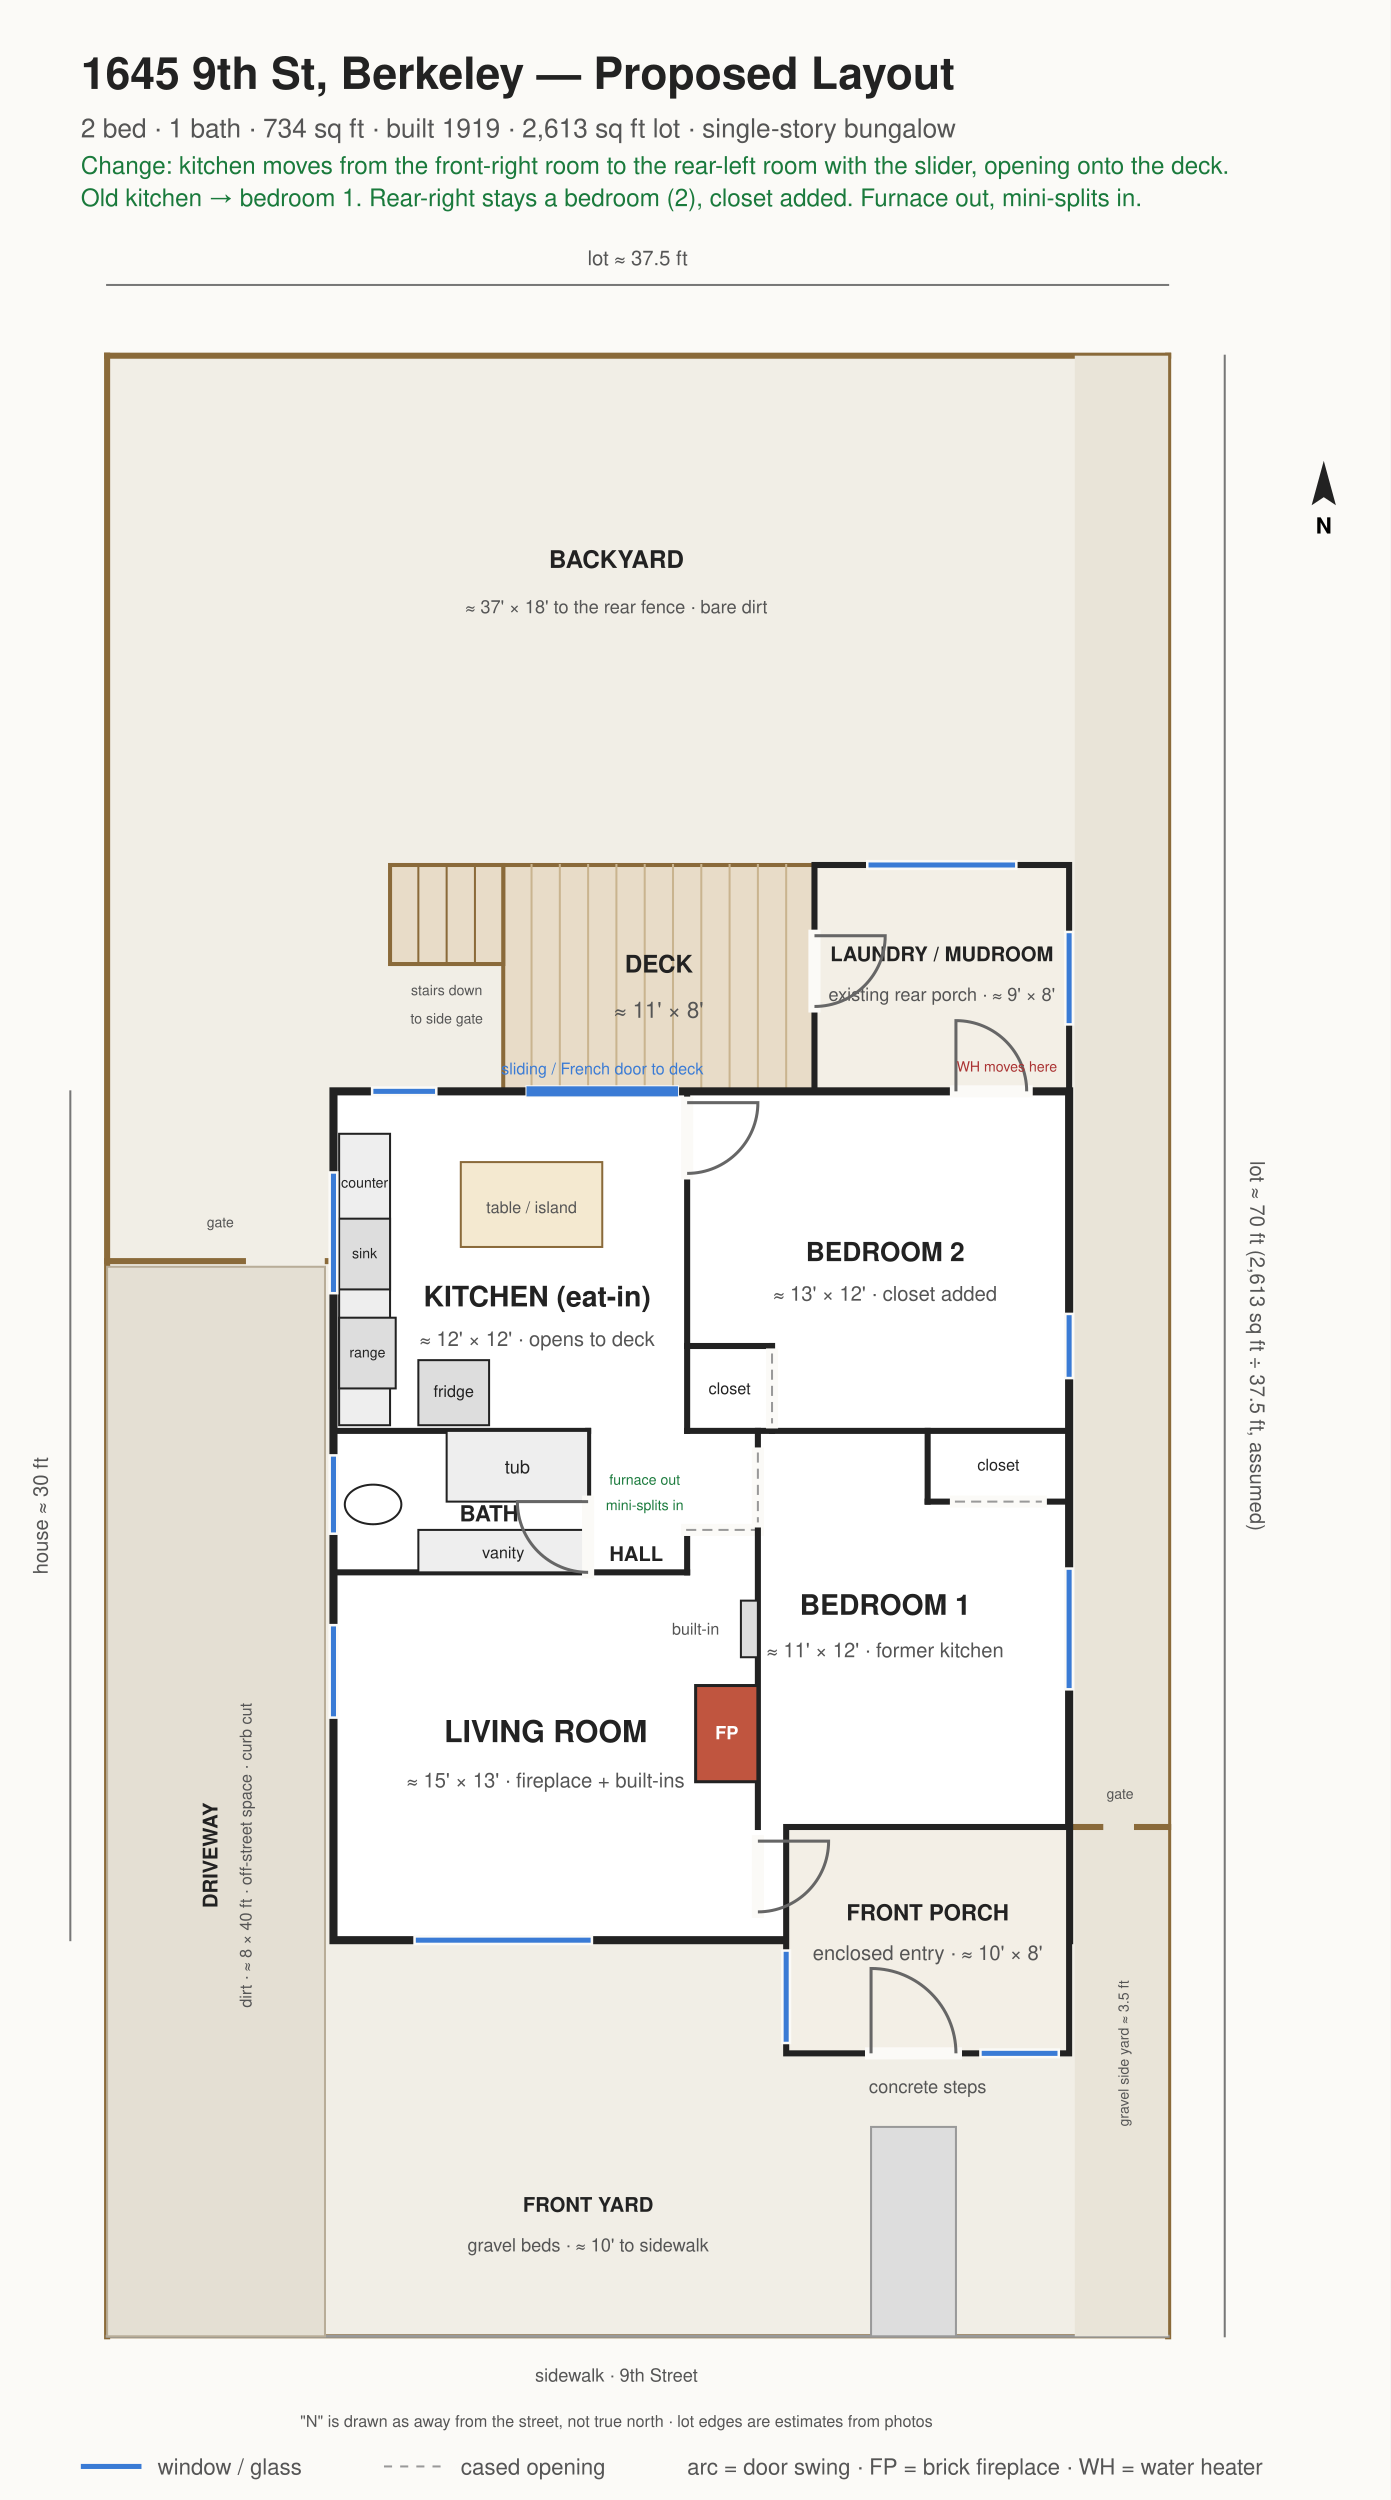
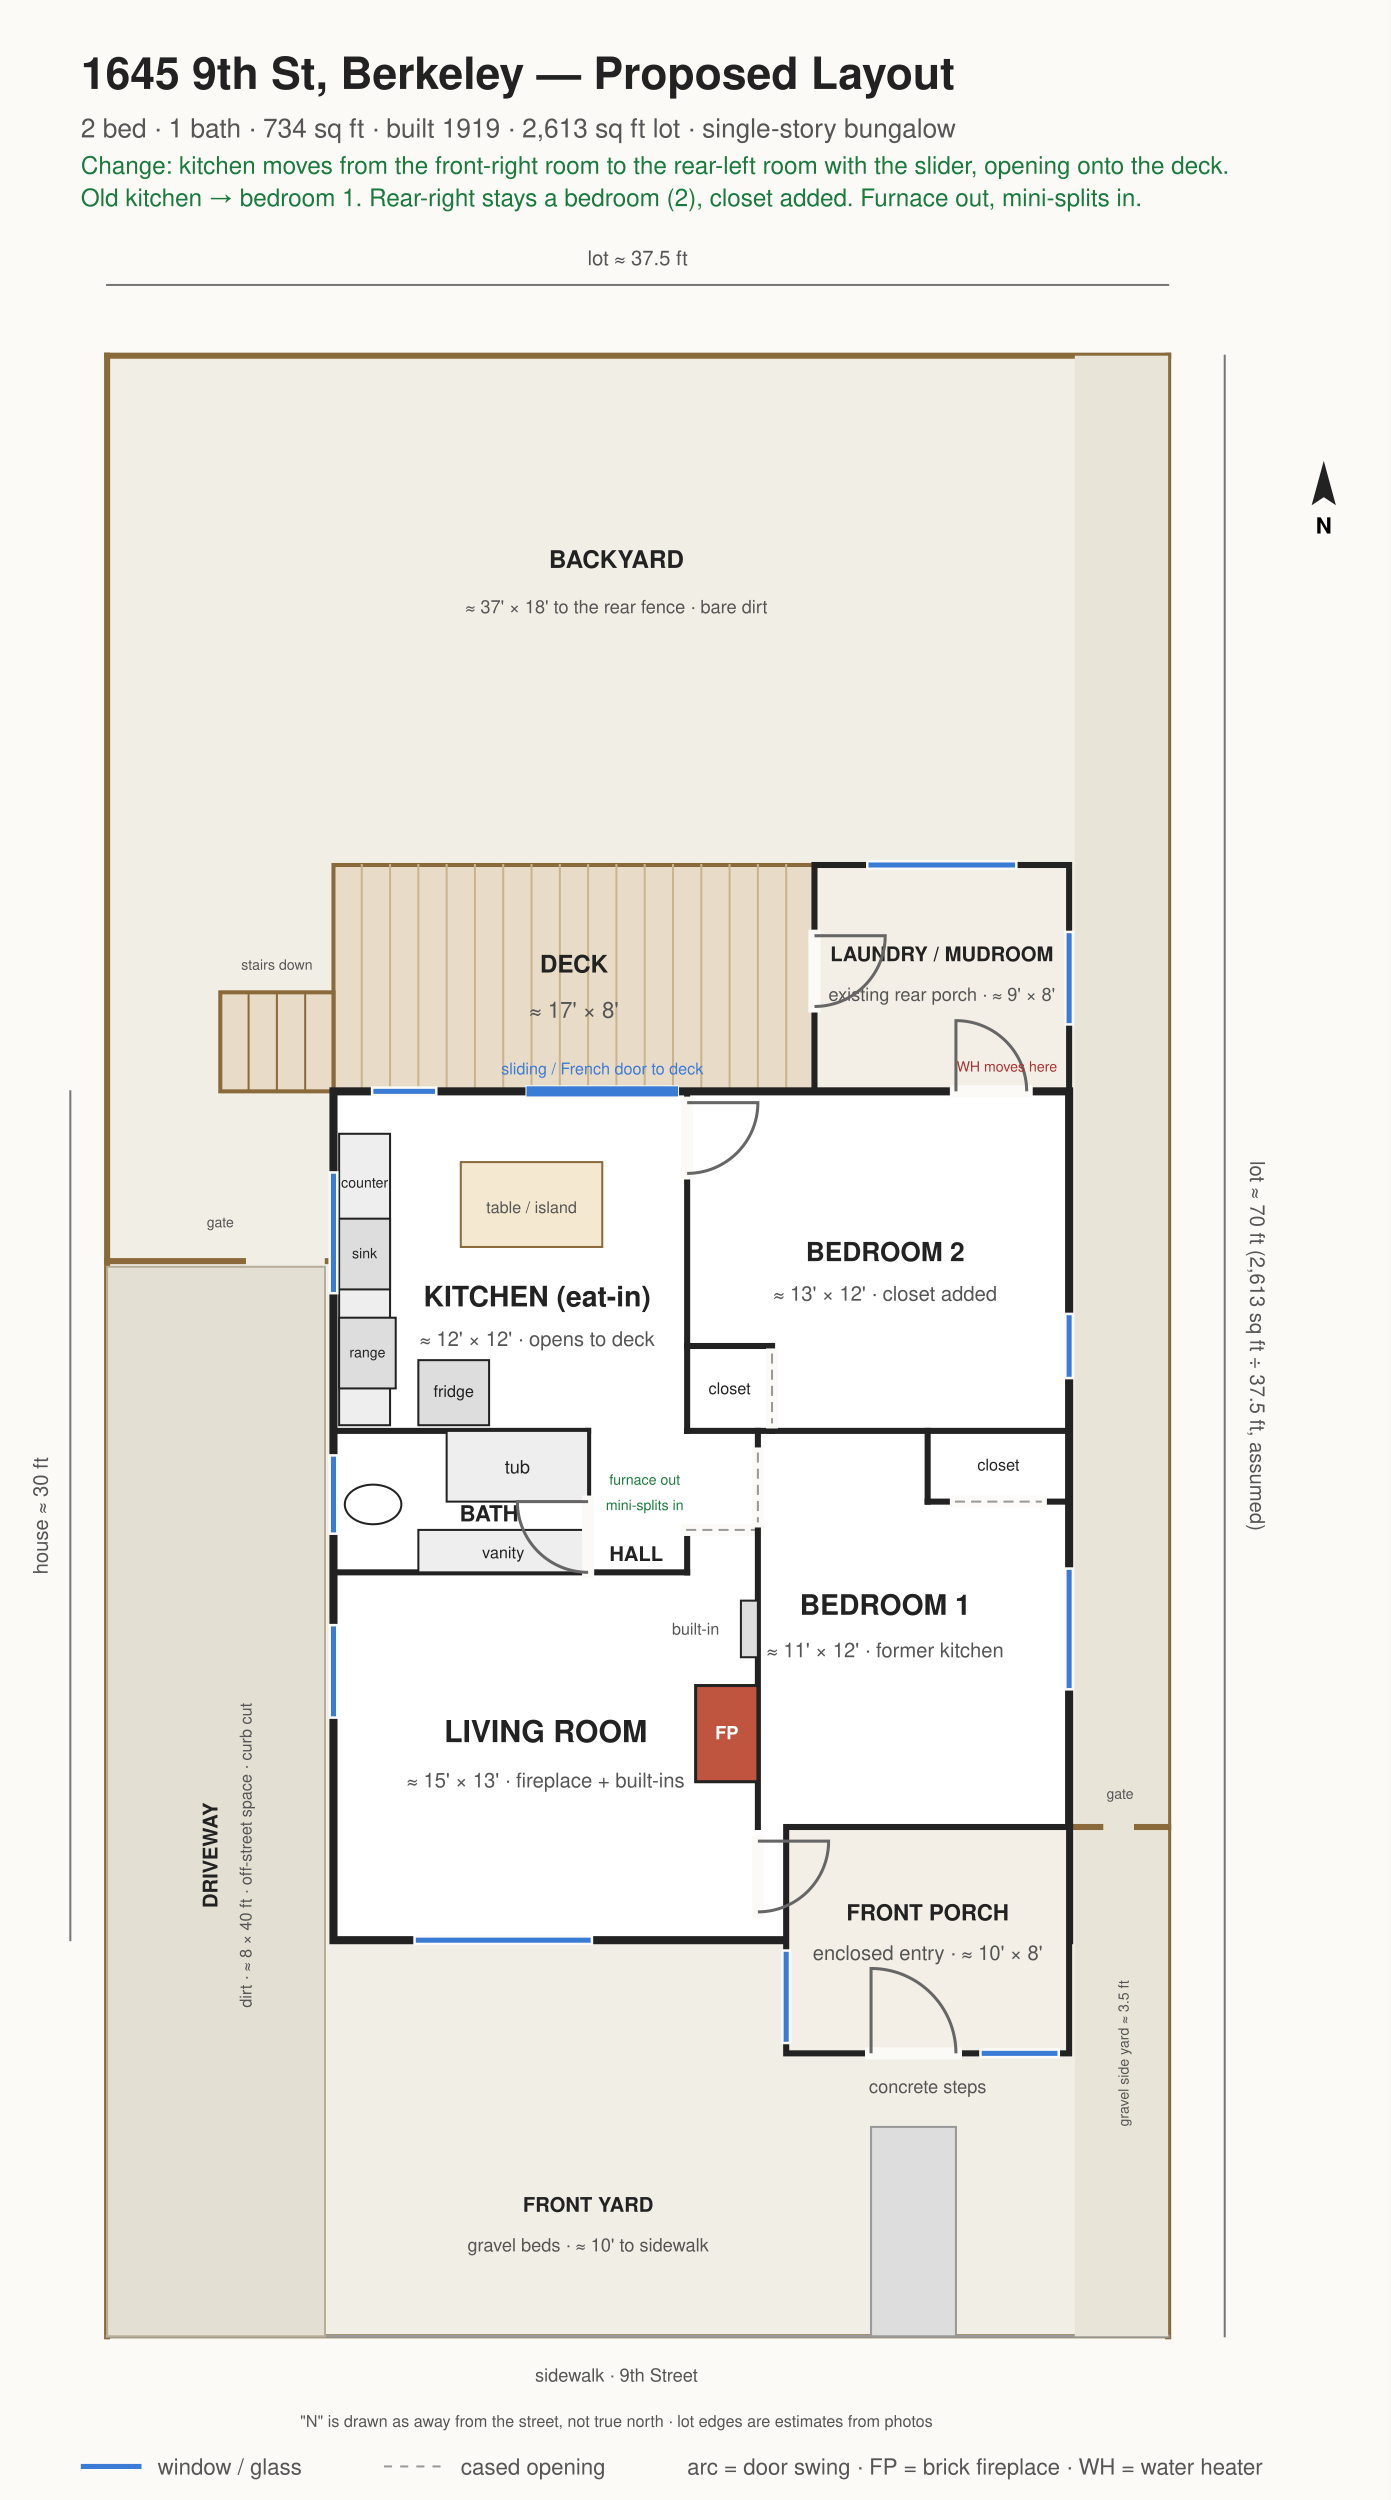
<svg xmlns="http://www.w3.org/2000/svg" width="688" height="1237" viewBox="0 0 688 1237" font-family="Helvetica, Arial, sans-serif">
  <rect width="688" height="1237" fill="#fbfaf7" />
  <text x="40" y="44" font-size="22" font-weight="bold" fill="#222">1645 9th St, Berkeley — Proposed Layout</text>
  <text x="40" y="68" font-size="13" fill="#555">2 bed · 1 bath · 734 sq ft · built 1919 · 2,613 sq ft lot · single-story bungalow</text>
  <text x="40" y="86" font-size="12" fill="#1a7a3c">Change: kitchen moves from the front-right room to the rear-left room with the slider, opening onto the deck.</text>
  <text x="40" y="102" font-size="12" fill="#1a7a3c">Old kitchen → bedroom 1. Rear-right stays a bedroom (2), closet added. Furnace out, mini-splits in.</text>
  <rect x="53" y="176" width="525.0" height="980" fill="#f1eee6" stroke="#8a6a3a" stroke-width="2" />
  <line x1="53" y1="176" x2="578.0" y2="176" stroke="#8a6a3a" stroke-width="3" stroke-linecap="square" />
  <line x1="53" y1="176" x2="53" y2="1156" stroke="#8a6a3a" stroke-width="3" stroke-linecap="square" />
  <line x1="578.0" y1="176" x2="578.0" y2="1156" stroke="#8a6a3a" stroke-width="3" stroke-linecap="square" />
  <line x1="53" y1="1156" x2="578.0" y2="1156" stroke="#999" stroke-width="1.5" stroke-linecap="square" />
  <rect x="531.8" y="176" width="46.2" height="980" fill="#e9e4d8" stroke="none" stroke-width="0" />
  <line x1="529" y1="904" x2="544.4" y2="904" stroke="#8a6a3a" stroke-width="3" stroke-linecap="square" />
  <line x1="562.6" y1="904" x2="578.0" y2="904" stroke="#8a6a3a" stroke-width="3" stroke-linecap="square" />
  <text x="554.2" y="890" font-size="7" text-anchor="middle" fill="#555" font-weight="normal">gate</text>
  <text transform="translate(558.4,1016) rotate(-90)" font-size="7" text-anchor="middle" fill="#555">gravel side yard ≈ 3.5 ft</text>
  <line x1="53" y1="624" x2="120.2" y2="624" stroke="#8a6a3a" stroke-width="3" stroke-linecap="square" />
  <line x1="162.2" y1="624" x2="165" y2="624" stroke="#8a6a3a" stroke-width="3" stroke-linecap="square" />
  <text x="109" y="607.2" font-size="7" text-anchor="middle" fill="#555" font-weight="normal">gate</text>
  <text x="305" y="281.0" font-size="12" text-anchor="middle" fill="#222" font-weight="bold">BACKYARD</text>
  <text x="305" y="303.4" font-size="9" text-anchor="middle" fill="#555" font-weight="normal">≈ 37' × 18' to the rear fence · bare dirt</text>
  <rect x="53" y="626.8" width="107.8" height="529.2" fill="#e4dfd3" stroke="#b8ad98" stroke-width="1" />
  <text transform="translate(107.6,918) rotate(-90)" font-size="10" font-weight="bold" text-anchor="middle" fill="#222">DRIVEWAY</text>
  <text transform="translate(124.4,918) rotate(-90)" font-size="8" text-anchor="middle" fill="#555">dirt · ≈ 8 × 40 ft · off-street space · curb cut</text>
  <text x="291" y="1094.4" font-size="10" text-anchor="middle" fill="#222" font-weight="bold">FRONT YARD</text>
  <text x="291" y="1114" font-size="9" text-anchor="middle" fill="#555" font-weight="normal">gravel beds · ≈ 10' to sidewalk</text>
  <rect x="431" y="1052.4" width="42" height="103.6" fill="#ddd" stroke="#999" stroke-width="1" />
  <text x="305" y="1178.4" font-size="9" text-anchor="middle" fill="#555" font-weight="normal">sidewalk · 9th Street</text>
-   <rect x="249" y="428" width="154" height="112" fill="#e8dcc8" stroke="#8a6a3a" stroke-width="2" />
+   <rect x="165" y="428" width="238" height="112" fill="#e8dcc8" stroke="#8a6a3a" stroke-width="2" />
+   <line x1="179" y1="428" x2="179" y2="540" stroke="#c9b48f" stroke-width="1" stroke-linecap="square" />
+   <line x1="193" y1="428" x2="193" y2="540" stroke="#c9b48f" stroke-width="1" stroke-linecap="square" />
+   <line x1="207" y1="428" x2="207" y2="540" stroke="#c9b48f" stroke-width="1" stroke-linecap="square" />
+   <line x1="221" y1="428" x2="221" y2="540" stroke="#c9b48f" stroke-width="1" stroke-linecap="square" />
+   <line x1="235" y1="428" x2="235" y2="540" stroke="#c9b48f" stroke-width="1" stroke-linecap="square" />
+   <line x1="249" y1="428" x2="249" y2="540" stroke="#c9b48f" stroke-width="1" stroke-linecap="square" />
  <line x1="263" y1="428" x2="263" y2="540" stroke="#c9b48f" stroke-width="1" stroke-linecap="square" />
  <line x1="277" y1="428" x2="277" y2="540" stroke="#c9b48f" stroke-width="1" stroke-linecap="square" />
  <line x1="291" y1="428" x2="291" y2="540" stroke="#c9b48f" stroke-width="1" stroke-linecap="square" />
  <line x1="305" y1="428" x2="305" y2="540" stroke="#c9b48f" stroke-width="1" stroke-linecap="square" />
  <line x1="319" y1="428" x2="319" y2="540" stroke="#c9b48f" stroke-width="1" stroke-linecap="square" />
  <line x1="333" y1="428" x2="333" y2="540" stroke="#c9b48f" stroke-width="1" stroke-linecap="square" />
  <line x1="347" y1="428" x2="347" y2="540" stroke="#c9b48f" stroke-width="1" stroke-linecap="square" />
  <line x1="361" y1="428" x2="361" y2="540" stroke="#c9b48f" stroke-width="1" stroke-linecap="square" />
  <line x1="375" y1="428" x2="375" y2="540" stroke="#c9b48f" stroke-width="1" stroke-linecap="square" />
  <line x1="389" y1="428" x2="389" y2="540" stroke="#c9b48f" stroke-width="1" stroke-linecap="square" />
-   <text x="326.0" y="481.2" font-size="12" text-anchor="middle" fill="#222" font-weight="bold">DECK</text>
-   <text x="326.0" y="503.6" font-size="11" text-anchor="middle" fill="#555" font-weight="normal">≈ 11' × 8'</text>
-   <rect x="193" y="428" width="56" height="49.0" fill="#e8dcc8" stroke="#8a6a3a" stroke-width="2" />
-   <line x1="207" y1="428" x2="207" y2="477.0" stroke="#8a6a3a" stroke-width="1" stroke-linecap="square" />
-   <line x1="221" y1="428" x2="221" y2="477.0" stroke="#8a6a3a" stroke-width="1" stroke-linecap="square" />
-   <line x1="235" y1="428" x2="235" y2="477.0" stroke="#8a6a3a" stroke-width="1" stroke-linecap="square" />
-   <text x="221" y="492.4" font-size="7" text-anchor="middle" fill="#555" font-weight="normal">stairs down</text>
-   <text x="221" y="506.4" font-size="7" text-anchor="middle" fill="#555" font-weight="normal">to side gate</text>
+   <text x="284.0" y="481.2" font-size="12" text-anchor="middle" fill="#222" font-weight="bold">DECK</text>
+   <text x="284.0" y="503.6" font-size="11" text-anchor="middle" fill="#555" font-weight="normal">≈ 17' × 8'</text>
+   <rect x="109" y="491.0" width="56" height="49.0" fill="#e8dcc8" stroke="#8a6a3a" stroke-width="2" />
+   <line x1="151" y1="491.0" x2="151" y2="540" stroke="#8a6a3a" stroke-width="1" stroke-linecap="square" />
+   <line x1="137" y1="491.0" x2="137" y2="540" stroke="#8a6a3a" stroke-width="1" stroke-linecap="square" />
+   <line x1="123" y1="491.0" x2="123" y2="540" stroke="#8a6a3a" stroke-width="1" stroke-linecap="square" />
+   <text x="137" y="479.8" font-size="7" text-anchor="middle" fill="#555" font-weight="normal">stairs down</text>
  <rect x="403" y="428" width="126" height="112" fill="#f3efe6" stroke="#222" stroke-width="3" />
  <text x="466.0" y="475.6" font-size="10" text-anchor="middle" fill="#222" font-weight="bold">LAUNDRY / MUDROOM</text>
  <text x="466.0" y="495.2" font-size="9" text-anchor="middle" fill="#555" font-weight="normal">existing rear porch · ≈ 9' × 8'</text>
  <line x1="431" y1="428" x2="501" y2="428" stroke="#fbfaf7" stroke-width="5" stroke-linecap="square" />
  <line x1="431" y1="428" x2="501" y2="428" stroke="#3a7bd5" stroke-width="2.5" stroke-linecap="square" />
  <line x1="403" y1="463.0" x2="403" y2="498.0" stroke="#fbfaf7" stroke-width="6" stroke-linecap="square" />
  <path d="M403,463.0 L438.0,463.0 A35.0,35.0 0 0 1 403,498.0" fill="none" stroke="#666" stroke-width="1.5" />
  <line x1="529" y1="463.0" x2="529" y2="505.0" stroke="#fbfaf7" stroke-width="5" stroke-linecap="square" />
  <line x1="529" y1="463.0" x2="529" y2="505.0" stroke="#3a7bd5" stroke-width="2.5" stroke-linecap="square" />
  <rect x="165" y="540" width="364" height="420" fill="#fff" stroke="#222" stroke-width="4" />
  <rect x="389" y="904" width="140" height="112" fill="#f3efe6" stroke="#222" stroke-width="3" />
  <text x="459" y="950.2" font-size="11" text-anchor="middle" fill="#222" font-weight="bold">FRONT PORCH</text>
  <text x="459" y="969.8" font-size="10" text-anchor="middle" fill="#555" font-weight="normal">enclosed entry · ≈ 10' × 8'</text>
  <line x1="431" y1="1016" x2="473" y2="1016" stroke="#fbfaf7" stroke-width="6" stroke-linecap="square" />
  <path d="M431,1016 L431,974 A42,42 0 0 1 473,1016" fill="none" stroke="#666" stroke-width="1.5" />
  <line x1="389" y1="967.0" x2="389" y2="1009.0" stroke="#fbfaf7" stroke-width="5" stroke-linecap="square" />
  <line x1="389" y1="967.0" x2="389" y2="1009.0" stroke="#3a7bd5" stroke-width="2.5" stroke-linecap="square" />
  <line x1="487" y1="1016" x2="522.0" y2="1016" stroke="#fbfaf7" stroke-width="5" stroke-linecap="square" />
  <line x1="487" y1="1016" x2="522.0" y2="1016" stroke="#3a7bd5" stroke-width="2.5" stroke-linecap="square" />
  <text x="459" y="1035.6" font-size="9" text-anchor="middle" fill="#555" font-weight="normal">concrete steps</text>
  <line x1="340.0" y1="540" x2="340.0" y2="708" stroke="#222" stroke-width="3" stroke-linecap="square" />
  <line x1="340.0" y1="708" x2="529" y2="708" stroke="#222" stroke-width="3" stroke-linecap="square" />
  <line x1="165" y1="708" x2="291" y2="708" stroke="#222" stroke-width="3" stroke-linecap="square" />
  <line x1="165" y1="778" x2="340.0" y2="778" stroke="#222" stroke-width="3" stroke-linecap="square" />
  <line x1="291" y1="708" x2="291" y2="778" stroke="#222" stroke-width="3" stroke-linecap="square" />
  <line x1="340.0" y1="757.0" x2="340.0" y2="778" stroke="#222" stroke-width="3" stroke-linecap="square" />
  <line x1="340.0" y1="757.0" x2="375" y2="757.0" stroke="#fbfaf7" stroke-width="6" stroke-linecap="square" />
  <line x1="340.0" y1="757.0" x2="375" y2="757.0" stroke="#999" stroke-width="1" stroke-linecap="square" stroke-dasharray="4,4" />
  <line x1="375" y1="708" x2="375" y2="904" stroke="#222" stroke-width="3" stroke-linecap="square" />
  <line x1="375" y1="719.2" x2="375" y2="752.8" stroke="#fbfaf7" stroke-width="6" stroke-linecap="square" />
  <line x1="375" y1="719.2" x2="375" y2="752.8" stroke="#999" stroke-width="1" stroke-linecap="square" stroke-dasharray="4,4" />
  <line x1="459" y1="708" x2="459" y2="743.0" stroke="#222" stroke-width="3" stroke-linecap="square" />
  <line x1="459" y1="743.0" x2="529" y2="743.0" stroke="#222" stroke-width="3" stroke-linecap="square" />
  <rect x="344.2" y="834" width="30.8" height="47.6" fill="#c0553f" stroke="#222" stroke-width="1.5" />
  <text x="359.6" y="860.6" font-size="9" text-anchor="middle" fill="#fff" font-weight="bold">FP</text>
  <rect x="366.6" y="792" width="8.4" height="28" fill="#ddd" stroke="#222" stroke-width="1" />
  <text x="344.2" y="808.8" font-size="8" text-anchor="middle" fill="#555" font-weight="normal">built-in</text>
  <rect x="221" y="708" width="70" height="35.0" fill="#eee" stroke="#222" stroke-width="1" />
  <text x="256.0" y="729.0" font-size="9" text-anchor="middle" fill="#222" font-weight="normal">tub</text>
  <rect x="207" y="757.0" width="84" height="21.0" fill="#eee" stroke="#222" stroke-width="1" />
  <text x="249" y="771.0" font-size="8" text-anchor="middle" fill="#222" font-weight="normal">vanity</text>
  <ellipse cx="184.6" cy="744.4" rx="14" ry="9.8" fill="#fff" stroke="#222" stroke-width="1" />
  <text x="319" y="734.6" font-size="7" text-anchor="middle" fill="#1a7a3c" font-weight="normal">furnace out</text>
  <text x="319" y="747.2" font-size="7" text-anchor="middle" fill="#1a7a3c" font-weight="normal">mini-splits in</text>
  <text x="242.0" y="752.8" font-size="11" text-anchor="middle" fill="#222" font-weight="bold">BATH</text>
  <text x="314.8" y="772.4" font-size="10" text-anchor="middle" fill="#222" font-weight="bold">HALL</text>
  <line x1="263" y1="540" x2="333" y2="540" stroke="#fbfaf7" stroke-width="6" stroke-linecap="square" />
  <line x1="263" y1="540" x2="333" y2="540" stroke="#3a7bd5" stroke-width="5" stroke-linecap="square" />
  <text x="298.0" y="531.6" font-size="8" text-anchor="middle" fill="#3a7bd5" font-weight="normal">sliding / French door to deck</text>
  <line x1="186.0" y1="540" x2="214.0" y2="540" stroke="#fbfaf7" stroke-width="5" stroke-linecap="square" />
  <line x1="186.0" y1="540" x2="214.0" y2="540" stroke="#3a7bd5" stroke-width="2.5" stroke-linecap="square" />
  <rect x="167.8" y="561.0" width="25.2" height="144.2" fill="#eee" stroke="#222" stroke-width="1" />
  <text x="180.4" y="587.6" font-size="7" text-anchor="middle" fill="#222" font-weight="normal">counter</text>
  <rect x="167.8" y="603.0" width="25.2" height="35.0" fill="#ddd" stroke="#222" stroke-width="1" />
  <text x="180.4" y="622.6" font-size="7" text-anchor="middle" fill="#222" font-weight="normal">sink</text>
  <rect x="167.8" y="652" width="28.0" height="35.0" fill="#ddd" stroke="#222" stroke-width="1" />
  <text x="181.8" y="671.6" font-size="7" text-anchor="middle" fill="#222" font-weight="normal">range</text>
  <rect x="207" y="673.0" width="35.0" height="32.2" fill="#ddd" stroke="#222" stroke-width="1" />
  <text x="224.5" y="691.2" font-size="8" text-anchor="middle" fill="#222" font-weight="normal">fridge</text>
  <rect x="228.0" y="575.0" width="70.0" height="42.0" fill="#f4e9d0" stroke="#8a6a3a" stroke-width="1" />
  <text x="263" y="600.2" font-size="8" text-anchor="middle" fill="#555" font-weight="normal">table / island</text>
  <text x="265.8" y="646.4" font-size="14" text-anchor="middle" fill="#222" font-weight="bold">KITCHEN (eat-in)</text>
  <text x="265.8" y="666" font-size="10" text-anchor="middle" fill="#555" font-weight="normal">≈ 12' × 12' · opens to deck</text>
  <line x1="340.0" y1="545.6" x2="340.0" y2="580.6" stroke="#fbfaf7" stroke-width="6" stroke-linecap="square" />
  <path d="M340.0,545.6 L375.0,545.6 A35.0,35.0 0 0 1 340.0,580.6" fill="none" stroke="#666" stroke-width="1.5" />
  <line x1="340.0" y1="666" x2="382.0" y2="666" stroke="#222" stroke-width="3" stroke-linecap="square" />
  <line x1="382.0" y1="666" x2="382.0" y2="708" stroke="#222" stroke-width="3" stroke-linecap="square" />
  <line x1="382.0" y1="670.2" x2="382.0" y2="703.8" stroke="#fbfaf7" stroke-width="6" stroke-linecap="square" />
  <line x1="382.0" y1="670.2" x2="382.0" y2="703.8" stroke="#999" stroke-width="1" stroke-linecap="square" stroke-dasharray="4,4" />
  <text x="361" y="689.8" font-size="8" text-anchor="middle" fill="#222" font-weight="normal">closet</text>
  <line x1="473" y1="540" x2="508.0" y2="540" stroke="#fbfaf7" stroke-width="6" stroke-linecap="square" />
  <path d="M473,540 L473,505.0 A35.0,35.0 0 0 1 508.0,540" fill="none" stroke="#666" stroke-width="1.5" />
  <text x="438.0" y="624" font-size="13" text-anchor="middle" fill="#222" font-weight="bold">BEDROOM 2</text>
  <text x="438.0" y="643.6" font-size="10" text-anchor="middle" fill="#555" font-weight="normal">≈ 13' × 12' · closet added</text>
  <text x="498.2" y="530.2" font-size="7" text-anchor="middle" fill="#a33" font-weight="normal">WH moves here</text>
  <line x1="291" y1="743.0" x2="291" y2="778.0" stroke="#fbfaf7" stroke-width="6" stroke-linecap="square" />
  <path d="M291,743.0 L256.0,743.0 A35.0,35.0 0 0 0 291,778.0" fill="none" stroke="#666" stroke-width="1.5" />
  <line x1="473" y1="743.0" x2="515" y2="743.0" stroke="#fbfaf7" stroke-width="6" stroke-linecap="square" />
  <line x1="473" y1="743.0" x2="515" y2="743.0" stroke="#999" stroke-width="1" stroke-linecap="square" stroke-dasharray="4,4" />
  <line x1="375" y1="911.0" x2="375" y2="946.0" stroke="#fbfaf7" stroke-width="6" stroke-linecap="square" />
  <path d="M375,911.0 L410.0,911.0 A35.0,35.0 0 0 1 375,946.0" fill="none" stroke="#666" stroke-width="1.5" />
  <line x1="165" y1="582" x2="165" y2="638" stroke="#fbfaf7" stroke-width="5" stroke-linecap="square" />
  <line x1="165" y1="582" x2="165" y2="638" stroke="#3a7bd5" stroke-width="2.5" stroke-linecap="square" />
  <line x1="165" y1="722" x2="165" y2="757.0" stroke="#fbfaf7" stroke-width="5" stroke-linecap="square" />
  <line x1="165" y1="722" x2="165" y2="757.0" stroke="#3a7bd5" stroke-width="2.5" stroke-linecap="square" />
  <line x1="165" y1="806" x2="165" y2="848" stroke="#fbfaf7" stroke-width="5" stroke-linecap="square" />
  <line x1="165" y1="806" x2="165" y2="848" stroke="#3a7bd5" stroke-width="2.5" stroke-linecap="square" />
  <line x1="207" y1="960" x2="291" y2="960" stroke="#fbfaf7" stroke-width="5" stroke-linecap="square" />
  <line x1="207" y1="960" x2="291" y2="960" stroke="#3a7bd5" stroke-width="2.5" stroke-linecap="square" />
  <line x1="529" y1="778" x2="529" y2="834" stroke="#fbfaf7" stroke-width="5" stroke-linecap="square" />
  <line x1="529" y1="778" x2="529" y2="834" stroke="#3a7bd5" stroke-width="2.5" stroke-linecap="square" />
  <line x1="529" y1="652" x2="529" y2="680" stroke="#fbfaf7" stroke-width="5" stroke-linecap="square" />
  <line x1="529" y1="652" x2="529" y2="680" stroke="#3a7bd5" stroke-width="2.5" stroke-linecap="square" />
  <text x="438.0" y="799.0" font-size="14" text-anchor="middle" fill="#222" font-weight="bold">BEDROOM 1</text>
  <text x="438.0" y="820" font-size="10" text-anchor="middle" fill="#555" font-weight="normal">≈ 11' × 12' · former kitchen</text>
  <text x="494.0" y="727.6" font-size="8" text-anchor="middle" fill="#222" font-weight="normal">closet</text>
  <text x="270.0" y="862" font-size="15" text-anchor="middle" fill="#222" font-weight="bold">LIVING ROOM</text>
  <text x="270.0" y="884.4" font-size="10" text-anchor="middle" fill="#555" font-weight="normal">≈ 15' × 13' · fireplace + built-ins</text>
  <line x1="34.8" y1="540" x2="34.8" y2="960" stroke="#777" stroke-width="1" stroke-linecap="square" />
  <text transform="translate(23.6,750) rotate(-90)" font-size="10" text-anchor="middle" fill="#555">house ≈ 30 ft</text>
  <line x1="606.0" y1="176" x2="606.0" y2="1156" stroke="#777" stroke-width="1" stroke-linecap="square" />
  <text transform="translate(618.6,666) rotate(90)" font-size="10" text-anchor="middle" fill="#555">lot ≈ 70 ft (2,613 sq ft ÷ 37.5 ft, assumed)</text>
  <line x1="53" y1="141.0" x2="578.0" y2="141.0" stroke="#777" stroke-width="1" stroke-linecap="square" />
  <text x="315.5" y="131.2" font-size="10" text-anchor="middle" fill="#555" font-weight="normal">lot ≈ 37.5 ft</text>
  <g transform="translate(655,246)">
    <polygon points="0,-18 6,4 0,0 -6,4" fill="#222" />
    <text x="0" y="18" font-size="11" text-anchor="middle" font-weight="bold">N</text>
  </g>
  <text x="305" y="1200.8" font-size="8" text-anchor="middle" fill="#555" font-weight="normal">"N" is drawn as away from the street, not true north · lot edges are estimates from photos</text>
  <line x1="40" y1="1220.4" x2="70" y2="1220.4" stroke="#3a7bd5" stroke-width="2.5" />
  <text x="78" y="1224.4" font-size="11" fill="#555">window / glass</text>
  <line x1="190" y1="1220.4" x2="220" y2="1220.4" stroke="#999" stroke-width="1" stroke-dasharray="4,4" />
  <text x="228" y="1224.4" font-size="11" fill="#555">cased opening</text>
  <text x="340" y="1224.4" font-size="11" fill="#555">arc = door swing · FP = brick fireplace · WH = water heater</text>
</svg>
